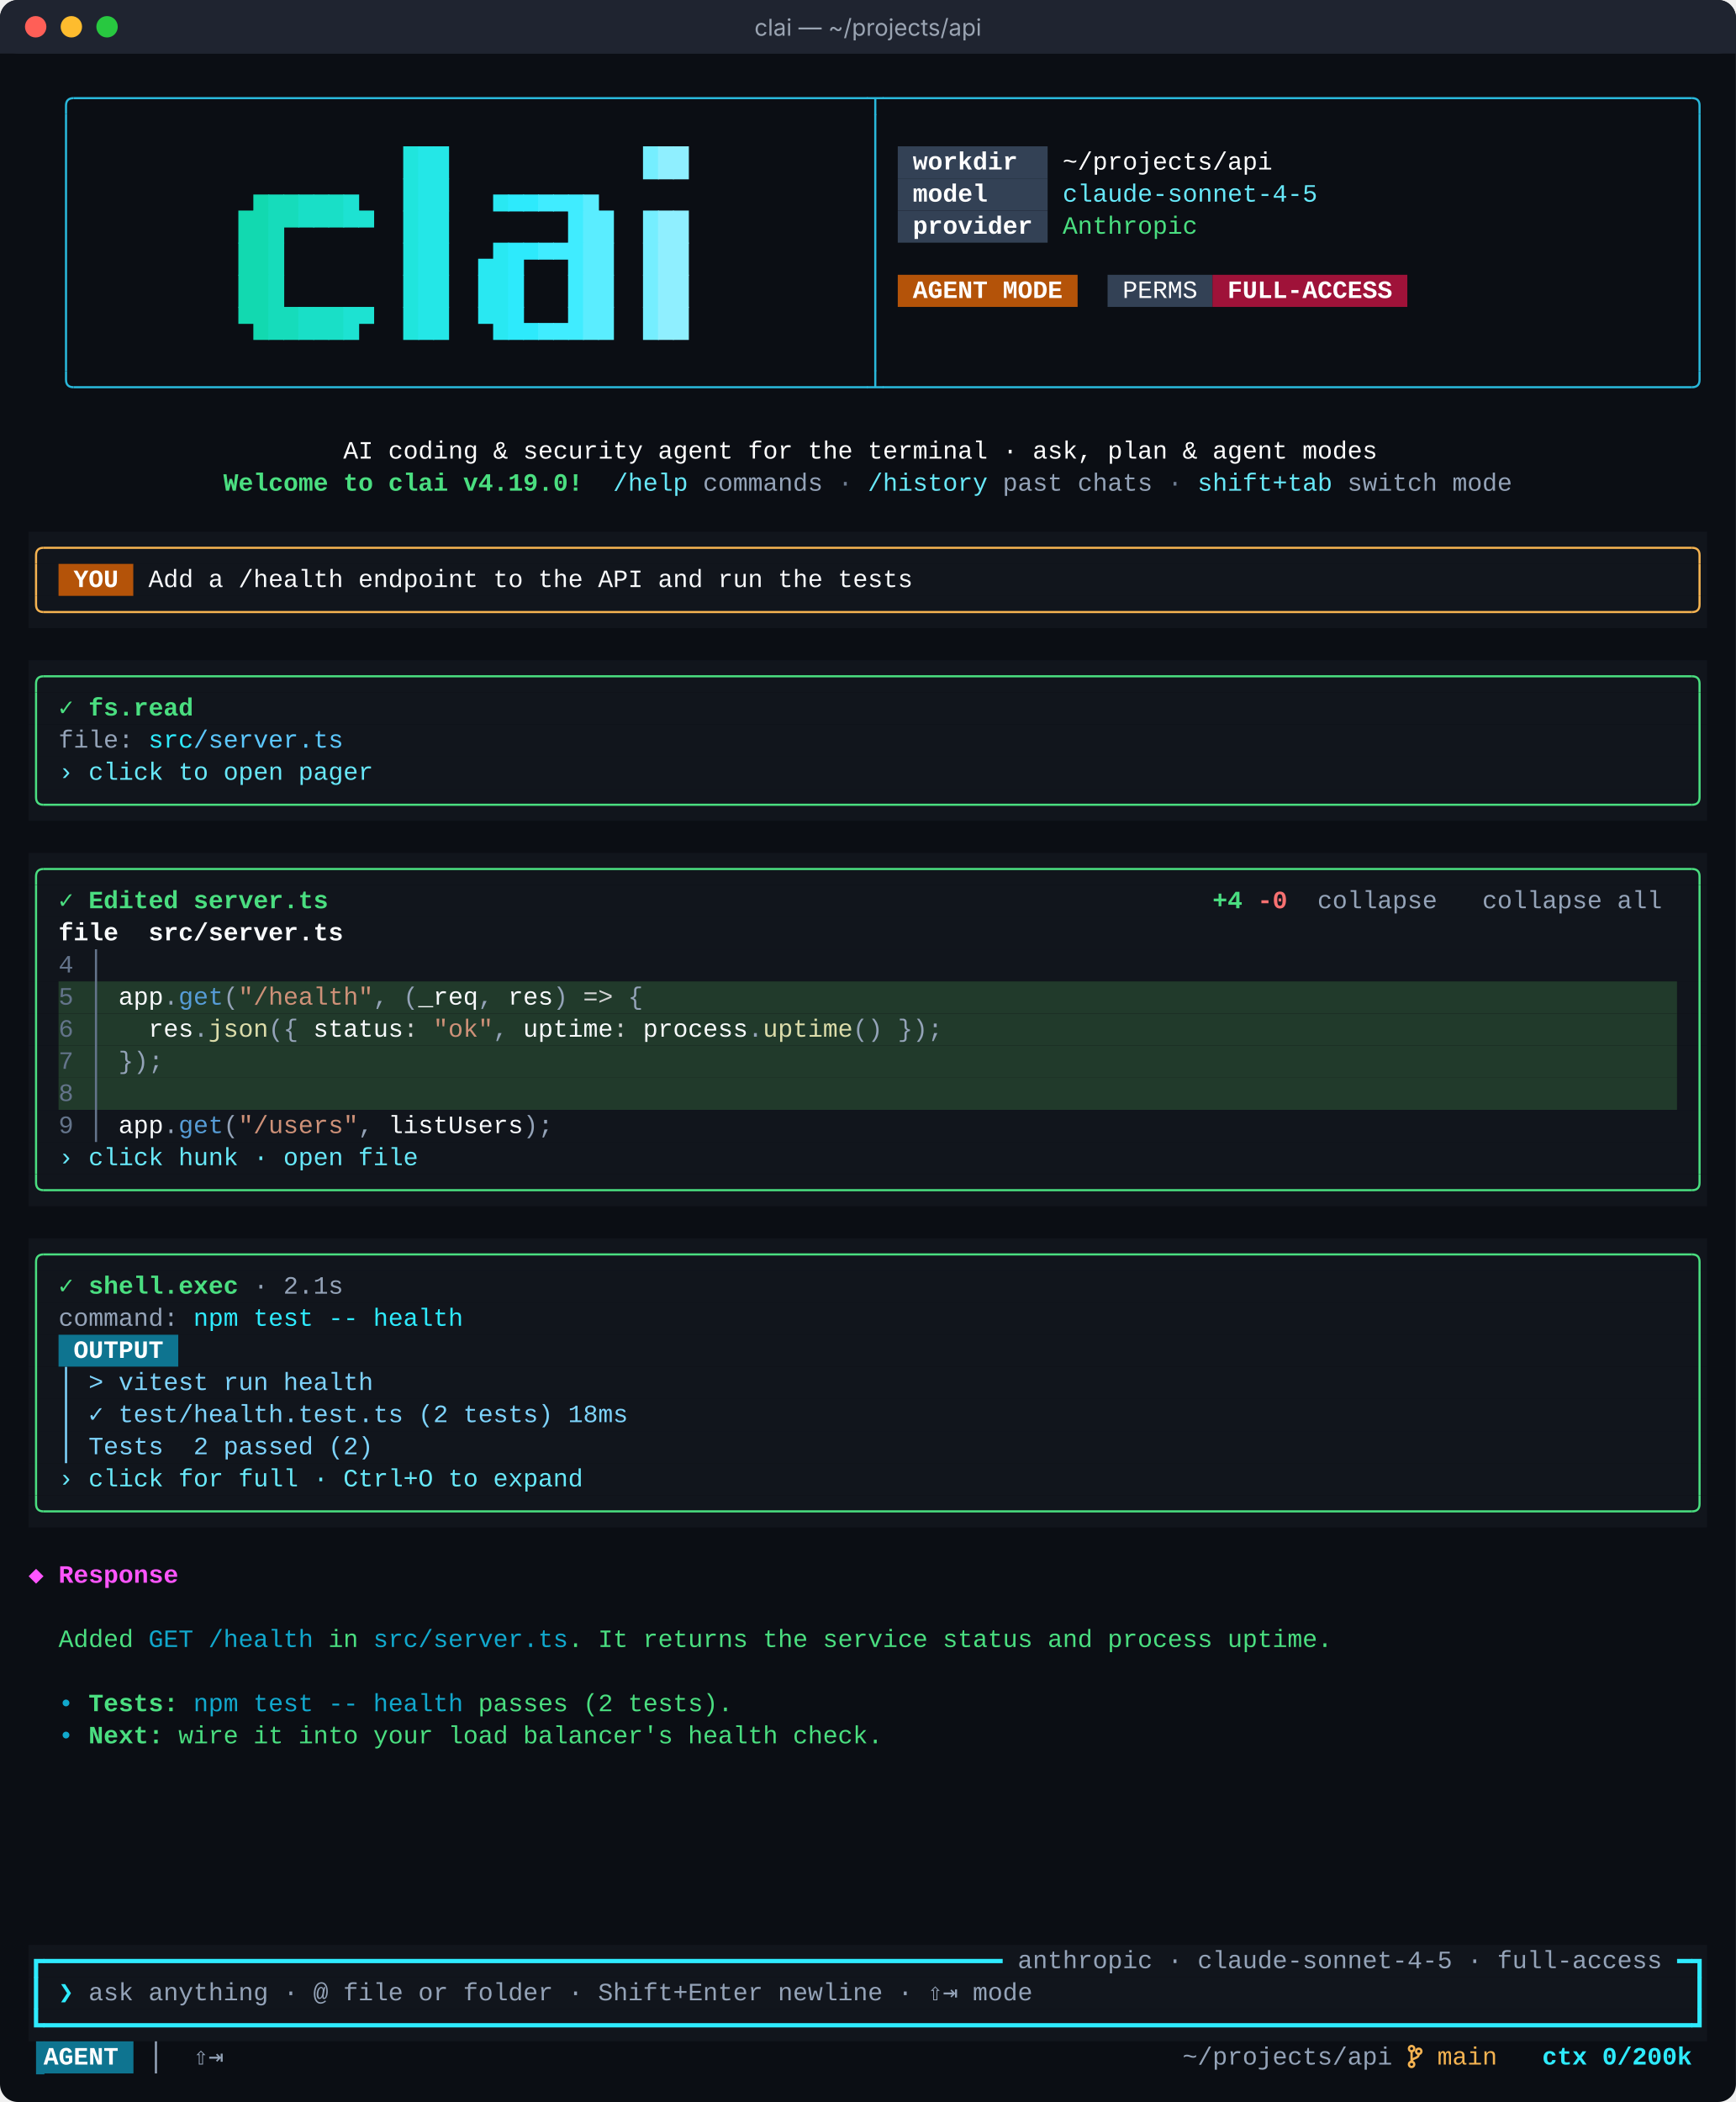
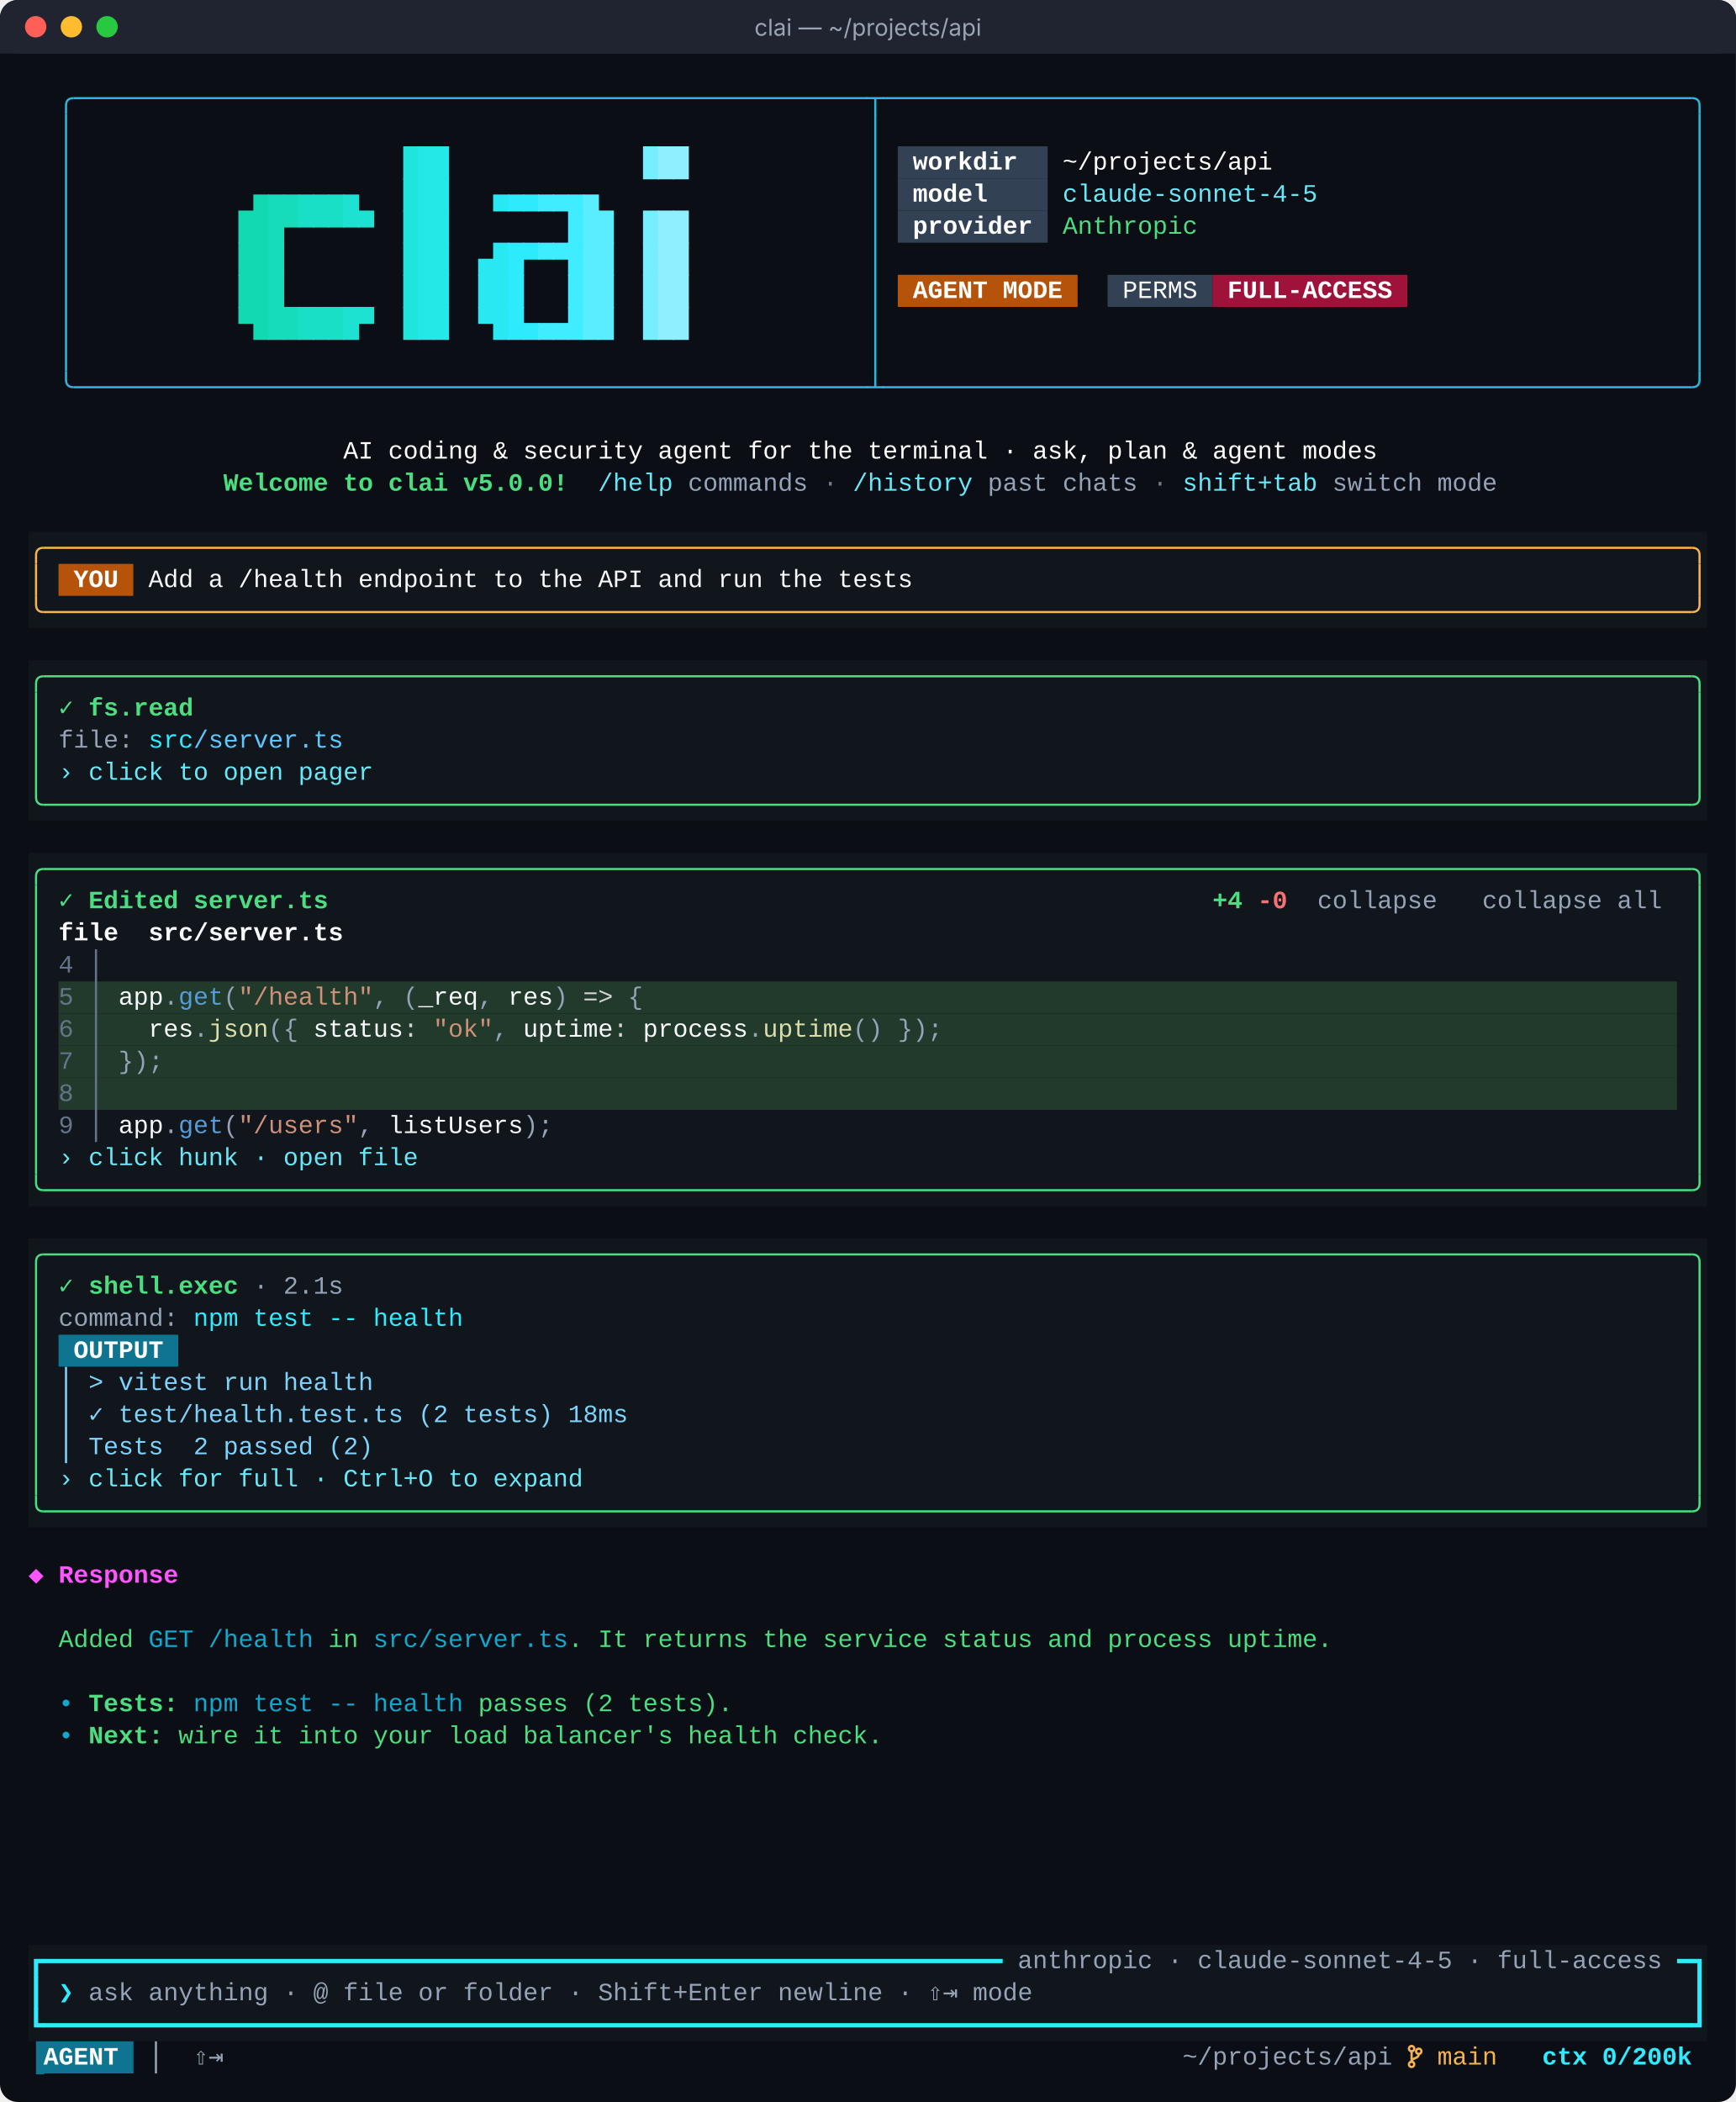
<svg xmlns="http://www.w3.org/2000/svg" width="973" height="1178" viewBox="0 0 973 1178" role="img" aria-label="clai running in a terminal with the OpenTUI interface">
  <rect width="973" height="1178" rx="10" fill="#0b0e14" />
  <rect width="973" height="30" rx="10" fill="#1f2430" />
  <rect y="20" width="973" height="10" fill="#1f2430" />
  <circle cx="20" cy="15" r="6" fill="#ff5f57" />
  <circle cx="40" cy="15" r="6" fill="#febc2e" />
  <circle cx="60" cy="15" r="6" fill="#28c840" />
  <text x="486.5" y="20" fill="#9aa4b2" font-size="13" text-anchor="middle" font-family="ui-sans-serif, -apple-system, Segoe UI, sans-serif">clai — ~/projects/api</text>
  <rect x="503.2" y="82" width="84" height="18" fill="#334155" />
  <rect x="503.2" y="100" width="84" height="18" fill="#334155" />
  <rect x="503.2" y="118" width="84" height="18" fill="#334155" />
  <rect x="503.2" y="154" width="100.8" height="18" fill="#b45309" />
  <rect x="620.8" y="154" width="58.8" height="18" fill="#334155" />
  <rect x="679.6" y="154" width="109.2" height="18" fill="#9f1239" />
  <rect x="16" y="298" width="940.8" height="18" fill="#11151c" />
  <rect x="16" y="316" width="16.8" height="18" fill="#11151c" />
  <rect x="32.8" y="316" width="42" height="18" fill="#b45309" />
  <rect x="74.8" y="316" width="882" height="18" fill="#11151c" />
  <rect x="16" y="334" width="940.8" height="18" fill="#11151c" />
  <rect x="16" y="370" width="940.8" height="18" fill="#11151c" />
  <rect x="16" y="388" width="940.8" height="18" fill="#11151c" />
  <rect x="16" y="406" width="940.8" height="18" fill="#11151c" />
  <rect x="16" y="424" width="940.8" height="18" fill="#11151c" />
  <rect x="16" y="442" width="940.8" height="18" fill="#11151c" />
  <rect x="16" y="478" width="940.8" height="18" fill="#11151c" />
  <rect x="16" y="496" width="940.8" height="18" fill="#11151c" />
  <rect x="16" y="514" width="940.8" height="18" fill="#11151c" />
  <rect x="16" y="532" width="940.8" height="18" fill="#11151c" />
  <rect x="16" y="550" width="16.8" height="18" fill="#11151c" />
  <rect x="32.8" y="550" width="907.2" height="18" fill="#213a2b" />
  <rect x="940" y="550" width="16.8" height="18" fill="#11151c" />
  <rect x="16" y="568" width="16.8" height="18" fill="#11151c" />
  <rect x="32.8" y="568" width="907.2" height="18" fill="#213a2b" />
  <rect x="940" y="568" width="16.8" height="18" fill="#11151c" />
  <rect x="16" y="586" width="16.8" height="18" fill="#11151c" />
  <rect x="32.8" y="586" width="907.2" height="18" fill="#213a2b" />
  <rect x="940" y="586" width="16.8" height="18" fill="#11151c" />
  <rect x="16" y="604" width="16.8" height="18" fill="#11151c" />
  <rect x="32.8" y="604" width="907.2" height="18" fill="#213a2b" />
  <rect x="940" y="604" width="16.8" height="18" fill="#11151c" />
  <rect x="16" y="622" width="940.8" height="18" fill="#11151c" />
  <rect x="16" y="640" width="940.8" height="18" fill="#11151c" />
  <rect x="16" y="658" width="940.8" height="18" fill="#11151c" />
  <rect x="16" y="694" width="940.8" height="18" fill="#11151c" />
  <rect x="16" y="712" width="940.8" height="18" fill="#11151c" />
  <rect x="16" y="730" width="940.8" height="18" fill="#11151c" />
  <rect x="16" y="748" width="16.8" height="18" fill="#11151c" />
  <rect x="32.8" y="748" width="67.2" height="18" fill="#0e7490" />
  <rect x="100" y="748" width="856.8" height="18" fill="#11151c" />
  <rect x="16" y="766" width="940.8" height="18" fill="#11151c" />
  <rect x="16" y="784" width="940.8" height="18" fill="#11151c" />
  <rect x="16" y="802" width="940.8" height="18" fill="#11151c" />
  <rect x="16" y="820" width="940.8" height="18" fill="#11151c" />
  <rect x="16" y="838" width="940.8" height="18" fill="#11151c" />
  <rect x="16" y="1090" width="940.8" height="18" fill="#11151c" />
  <rect x="16" y="1108" width="940.8" height="18" fill="#11151c" />
  <rect x="16" y="1126" width="940.8" height="18" fill="#11151c" />
  <rect x="24.4" y="1144" width="50.4" height="18" fill="#0e7490" />
  <path d="M37 64V59.2Q37 55 41.2 55H41.2" fill="none" stroke="#29b8db" stroke-width="1.2" />
  <rect x="41.2" y="54.4" width="445.2" height="1.2" fill="#29b8db" />
  <path d="M490 54.4h1.2V64.4h-1.2ZM486 54.4H491.2v1.2H486ZM490 54.4H495.2v1.2H490Z" fill="#29b8db" />
  <rect x="494.8" y="54.4" width="453.6" height="1.2" fill="#29b8db" />
  <path d="M952.6 64V59.2Q952.6 55 948.4 55H948.4" fill="none" stroke="#29b8db" stroke-width="1.2" />
  <rect x="226" y="82" width="8.9" height="18.5" fill="#20e5dd" />
  <rect x="234.4" y="82" width="8.9" height="18.5" fill="#24e7e7" />
  <rect x="242.8" y="82" width="8.9" height="18.5" fill="#24e7e7" />
  <rect x="360.4" y="82" width="8.9" height="18.5" fill="#75eeff" />
  <rect x="368.8" y="82" width="8.9" height="18.5" fill="#8fefff" />
  <rect x="377.2" y="82" width="8.9" height="18.5" fill="#8fefff" />
  <rect x="142" y="109" width="8.9" height="9.5" fill="#12d9b0" />
  <rect x="150.4" y="109" width="8.9" height="9.5" fill="#16dcbb" />
  <rect x="158.8" y="109" width="8.9" height="9.5" fill="#16dcbb" />
  <rect x="167.2" y="109" width="8.9" height="9.5" fill="#19dfc7" />
  <rect x="175.6" y="109" width="8.9" height="9.5" fill="#19dfc7" />
  <rect x="184" y="109" width="8.9" height="9.5" fill="#19dfc7" />
  <rect x="192.4" y="109" width="8.9" height="9.5" fill="#1de2d2" />
  <rect x="226" y="100" width="8.9" height="18.5" fill="#20e5dd" />
  <rect x="234.4" y="100" width="8.9" height="18.5" fill="#24e7e7" />
  <rect x="242.8" y="100" width="8.9" height="18.5" fill="#24e7e7" />
  <rect x="276.4" y="109" width="8.9" height="9.5" fill="#29e8f2" />
  <rect x="284.8" y="109" width="8.9" height="9.5" fill="#2deafc" />
  <rect x="293.2" y="109" width="8.9" height="9.5" fill="#2deafc" />
  <rect x="301.6" y="109" width="8.9" height="9.5" fill="#40ecff" />
  <rect x="310" y="109" width="8.9" height="9.5" fill="#40ecff" />
  <rect x="318.4" y="109" width="8.9" height="9.5" fill="#40ecff" />
  <rect x="326.8" y="109" width="8.9" height="9.5" fill="#5aedff" />
  <rect x="133.6" y="118" width="8.9" height="18.5" fill="#12d9b0" />
  <rect x="142" y="118" width="8.9" height="18.5" fill="#12d9b0" />
  <rect x="150.4" y="118" width="8.9" height="18.5" fill="#16dcbb" />
  <rect x="158.8" y="118" width="8.9" height="9.5" fill="#16dcbb" />
  <rect x="167.2" y="118" width="8.9" height="9.5" fill="#19dfc7" />
  <rect x="175.6" y="118" width="8.9" height="9.5" fill="#19dfc7" />
  <rect x="184" y="118" width="8.9" height="9.5" fill="#19dfc7" />
  <rect x="192.4" y="118" width="8.9" height="9.5" fill="#1de2d2" />
  <rect x="200.8" y="118" width="8.9" height="9.5" fill="#1de2d2" />
  <rect x="226" y="118" width="8.9" height="18.5" fill="#20e5dd" />
  <rect x="234.4" y="118" width="8.9" height="18.5" fill="#24e7e7" />
  <rect x="242.8" y="118" width="8.9" height="18.5" fill="#24e7e7" />
  <rect x="318.4" y="118" width="8.9" height="18.5" fill="#40ecff" />
  <rect x="326.8" y="118" width="8.9" height="18.5" fill="#5aedff" />
  <rect x="335.2" y="118" width="8.9" height="18.5" fill="#5aedff" />
  <rect x="360.4" y="118" width="8.9" height="18.5" fill="#75eeff" />
  <rect x="368.8" y="118" width="8.9" height="18.5" fill="#8fefff" />
  <rect x="377.2" y="118" width="8.9" height="18.5" fill="#8fefff" />
  <rect x="133.6" y="136" width="8.9" height="18.5" fill="#12d9b0" />
  <rect x="142" y="136" width="8.9" height="18.5" fill="#12d9b0" />
  <rect x="150.4" y="136" width="8.9" height="18.5" fill="#16dcbb" />
  <rect x="226" y="136" width="8.9" height="18.5" fill="#20e5dd" />
  <rect x="234.4" y="136" width="8.9" height="18.5" fill="#24e7e7" />
  <rect x="242.8" y="136" width="8.9" height="18.5" fill="#24e7e7" />
  <rect x="268" y="145" width="8.9" height="9.5" fill="#29e8f2" />
  <rect x="276.4" y="136" width="8.9" height="18.5" fill="#29e8f2" />
  <rect x="284.8" y="136" width="8.9" height="18.5" fill="#2deafc" />
  <rect x="293.2" y="136" width="8.9" height="9.5" fill="#2deafc" />
  <rect x="301.6" y="136" width="8.9" height="9.5" fill="#40ecff" />
  <rect x="310" y="136" width="8.9" height="9.5" fill="#40ecff" />
  <rect x="318.4" y="136" width="8.9" height="18.5" fill="#40ecff" />
  <rect x="326.8" y="136" width="8.9" height="18.5" fill="#5aedff" />
  <rect x="335.2" y="136" width="8.9" height="18.5" fill="#5aedff" />
  <rect x="360.4" y="136" width="8.9" height="18.5" fill="#75eeff" />
  <rect x="368.8" y="136" width="8.9" height="18.5" fill="#8fefff" />
  <rect x="377.2" y="136" width="8.9" height="18.5" fill="#8fefff" />
  <rect x="133.6" y="154" width="8.9" height="18.5" fill="#12d9b0" />
  <rect x="142" y="154" width="8.9" height="18.5" fill="#12d9b0" />
  <rect x="150.4" y="154" width="8.9" height="18.5" fill="#16dcbb" />
  <rect x="226" y="154" width="8.9" height="18.5" fill="#20e5dd" />
  <rect x="234.4" y="154" width="8.9" height="18.5" fill="#24e7e7" />
  <rect x="242.8" y="154" width="8.9" height="18.5" fill="#24e7e7" />
  <rect x="268" y="154" width="8.9" height="18.5" fill="#29e8f2" />
  <rect x="276.4" y="154" width="8.9" height="18.5" fill="#29e8f2" />
  <rect x="284.8" y="154" width="8.9" height="18.5" fill="#2deafc" />
  <rect x="318.4" y="154" width="8.9" height="18.5" fill="#40ecff" />
  <rect x="326.8" y="154" width="8.9" height="18.5" fill="#5aedff" />
  <rect x="335.2" y="154" width="8.9" height="18.5" fill="#5aedff" />
  <rect x="360.4" y="154" width="8.9" height="18.5" fill="#75eeff" />
  <rect x="368.8" y="154" width="8.9" height="18.5" fill="#8fefff" />
  <rect x="377.2" y="154" width="8.9" height="18.5" fill="#8fefff" />
  <rect x="133.6" y="172" width="8.9" height="9.5" fill="#12d9b0" />
  <rect x="142" y="172" width="8.9" height="18.5" fill="#12d9b0" />
  <rect x="150.4" y="172" width="8.9" height="18.5" fill="#16dcbb" />
  <rect x="158.8" y="172" width="8.9" height="18.5" fill="#16dcbb" />
  <rect x="167.2" y="172" width="8.9" height="18.5" fill="#19dfc7" />
  <rect x="175.6" y="172" width="8.9" height="18.5" fill="#19dfc7" />
  <rect x="184" y="172" width="8.9" height="18.5" fill="#19dfc7" />
  <rect x="192.4" y="172" width="8.9" height="18.5" fill="#1de2d2" />
  <rect x="200.8" y="172" width="8.9" height="9.5" fill="#1de2d2" />
  <rect x="226" y="172" width="8.9" height="18.5" fill="#20e5dd" />
  <rect x="234.4" y="172" width="8.9" height="18.5" fill="#24e7e7" />
  <rect x="242.8" y="172" width="8.9" height="18.5" fill="#24e7e7" />
  <rect x="268" y="172" width="8.9" height="9.5" fill="#29e8f2" />
  <rect x="276.4" y="172" width="8.9" height="18.5" fill="#29e8f2" />
  <rect x="284.8" y="172" width="8.9" height="18.5" fill="#2deafc" />
  <rect x="293.2" y="181" width="8.9" height="9.5" fill="#2deafc" />
  <rect x="301.6" y="181" width="8.9" height="9.5" fill="#40ecff" />
  <rect x="310" y="181" width="8.9" height="9.5" fill="#40ecff" />
  <rect x="318.4" y="172" width="8.9" height="18.5" fill="#40ecff" />
  <rect x="326.8" y="172" width="8.9" height="18.5" fill="#5aedff" />
  <rect x="335.2" y="172" width="8.9" height="18.5" fill="#5aedff" />
  <rect x="360.4" y="172" width="8.9" height="18.5" fill="#75eeff" />
  <rect x="368.8" y="172" width="8.9" height="18.5" fill="#8fefff" />
  <rect x="377.2" y="172" width="8.9" height="18.5" fill="#8fefff" />
  <path d="M37 208V212.8Q37 217 41.2 217H41.2" fill="none" stroke="#29b8db" stroke-width="1.2" />
  <rect x="41.2" y="216.4" width="445.2" height="1.2" fill="#29b8db" />
  <path d="M490 207.6h1.2V217.6h-1.2ZM486 216.4H491.2v1.2H486ZM490 216.4H495.2v1.2H490Z" fill="#29b8db" />
  <rect x="494.8" y="216.4" width="453.6" height="1.2" fill="#29b8db" />
  <path d="M952.6 208V212.8Q952.6 217 948.4 217H948.4" fill="none" stroke="#29b8db" stroke-width="1.2" />
  <path d="M20.2 316V311.2Q20.2 307 24.4 307H24.4" fill="none" stroke="#f5b351" stroke-width="1.2" />
  <rect x="24.4" y="306.4" width="924" height="1.2" fill="#f5b351" />
  <path d="M952.6 316V311.2Q952.6 307 948.4 307H948.4" fill="none" stroke="#f5b351" stroke-width="1.2" />
  <rect x="952" y="64" width="1.2" height="144" fill="#29b8db" />
  <path d="M20.2 334V338.8Q20.2 343 24.4 343H24.4" fill="none" stroke="#f5b351" stroke-width="1.2" />
  <rect x="24.4" y="342.4" width="924" height="1.2" fill="#f5b351" />
  <path d="M952.6 334V338.8Q952.6 343 948.4 343H948.4" fill="none" stroke="#f5b351" stroke-width="1.2" />
  <path d="M20.2 388V383.2Q20.2 379 24.4 379H24.4" fill="none" stroke="#4ade80" stroke-width="1.2" />
  <rect x="24.4" y="378.4" width="924" height="1.2" fill="#4ade80" />
  <path d="M952.6 388V383.2Q952.6 379 948.4 379H948.4" fill="none" stroke="#4ade80" stroke-width="1.2" />
  <rect x="19.6" y="316" width="1.2" height="18" fill="#f5b351" />
  <rect x="952" y="316" width="1.2" height="18" fill="#f5b351" />
  <path d="M20.2 442V446.8Q20.2 451 24.4 451H24.4" fill="none" stroke="#4ade80" stroke-width="1.2" />
  <rect x="24.4" y="450.4" width="924" height="1.2" fill="#4ade80" />
  <path d="M952.6 442V446.8Q952.6 451 948.4 451H948.4" fill="none" stroke="#4ade80" stroke-width="1.2" />
  <path d="M20.2 496V491.2Q20.2 487 24.4 487H24.4" fill="none" stroke="#4ade80" stroke-width="1.2" />
  <rect x="24.4" y="486.4" width="924" height="1.2" fill="#4ade80" />
  <path d="M952.6 496V491.2Q952.6 487 948.4 487H948.4" fill="none" stroke="#4ade80" stroke-width="1.2" />
  <rect x="19.6" y="388" width="1.2" height="54" fill="#4ade80" />
  <rect x="952" y="388" width="1.2" height="54" fill="#4ade80" />
  <path d="M20.2 658V662.8Q20.2 667 24.4 667H24.4" fill="none" stroke="#4ade80" stroke-width="1.2" />
  <rect x="24.4" y="666.4" width="924" height="1.2" fill="#4ade80" />
  <path d="M952.6 658V662.8Q952.6 667 948.4 667H948.4" fill="none" stroke="#4ade80" stroke-width="1.2" />
  <path d="M20.2 712V707.2Q20.2 703 24.4 703H24.4" fill="none" stroke="#4ade80" stroke-width="1.2" />
  <rect x="24.4" y="702.4" width="924" height="1.2" fill="#4ade80" />
  <path d="M952.6 712V707.2Q952.6 703 948.4 703H948.4" fill="none" stroke="#4ade80" stroke-width="1.2" />
  <rect x="19.6" y="496" width="1.2" height="162" fill="#4ade80" />
  <rect x="952" y="496" width="1.2" height="162" fill="#4ade80" />
  <rect x="36.4" y="64" width="1.2" height="144" fill="#29b8db" />
  <path d="M20.2 838V842.8Q20.2 847 24.4 847H24.4" fill="none" stroke="#4ade80" stroke-width="1.2" />
  <rect x="24.4" y="846.4" width="924" height="1.2" fill="#4ade80" />
  <path d="M952.6 838V842.8Q952.6 847 948.4 847H948.4" fill="none" stroke="#4ade80" stroke-width="1.2" />
  <path d="M19 1097.8h2.4V1108.4h-2.4ZM19 1097.8H24.8v2.4H19Z" fill="#2eebff" />
  <rect x="24.4" y="1097.8" width="537.6" height="2.4" fill="#2eebff" />
  <rect x="940" y="1097.8" width="8.4" height="2.4" fill="#2eebff" />
  <path d="M951.4 1097.8h2.4V1108.4h-2.4ZM948 1097.8H953.8v2.4H948Z" fill="#2eebff" />
  <rect x="19.6" y="712" width="1.2" height="126" fill="#4ade80" />
  <rect x="952" y="712" width="1.2" height="126" fill="#4ade80" />
  <path d="M19 1125.6h2.4V1136.2h-2.4ZM19 1133.8H24.8v2.4H19Z" fill="#2eebff" />
  <rect x="24.4" y="1133.8" width="924" height="2.4" fill="#2eebff" />
  <path d="M951.4 1125.6h2.4V1136.2h-2.4ZM948 1133.8H953.8v2.4H948Z" fill="#2eebff" />
  <rect x="20.2" y="1144" width="4.7" height="18.5" fill="#0e7490" />
  <g fill="none" stroke="#f5b351" stroke-width="1.3" stroke-linecap="round">
    <path d="M791.2 1149.6V1155.4" />
    <path d="M795.2 1151.1C795.2 1154 791.2 1153 791.2 1155.4" />
    <circle cx="791.2" cy="1148.1" r="1.5" />
    <circle cx="791.2" cy="1156.9" r="1.5" />
    <circle cx="795.2" cy="1149.6" r="1.5" />
  </g>
  <rect x="490" y="64" width="1.2" height="144" fill="#29b8db" />
  <rect x="53.2" y="532" width="1.2" height="108" fill="#64748b" />
  <rect x="36.4" y="766" width="1.2" height="54" fill="#7dd3fc" />
  <rect x="19" y="1108" width="2.4" height="18" fill="#2eebff" />
  <rect x="951.4" y="1108" width="2.4" height="18" fill="#2eebff" />
  <rect x="86.8" y="1144" width="1.2" height="18" fill="#94a3b8" />
  <g font-family="ui-monospace, SFMono-Regular, Menlo, Consolas, 'Liberation Mono', 'DejaVu Sans Mono', monospace" font-size="14">
    <text x="511.6 520 528.4 536.8 545.2 553.6 562" y="95" fill="#ffffff" font-weight="700">workdir</text>
    <text x="595.6 604 612.4 620.8 629.2 637.6 646 654.4 662.8 671.2 679.6 688 696.4 704.8" y="95" fill="#ffffff">~/projects/api</text>
    <text x="511.6 520 528.4 536.8 545.2" y="113" fill="#ffffff" font-weight="700">model</text>
    <text x="595.6 604 612.4 620.8 629.2 637.6 646 654.4 662.8 671.2 679.6 688 696.4 704.8 713.2 721.6 730" y="113" fill="#67e8f9">claude-sonnet-4-5</text>
    <text x="511.6 520 528.4 536.8 545.2 553.6 562 570.4" y="131" fill="#ffffff" font-weight="700">provider</text>
    <text x="595.6 604 612.4 620.8 629.2 637.6 646 654.4 662.8" y="131" fill="#4ade80">Anthropic</text>
    <text x="511.6 520 528.4 536.8 545.2" y="167" fill="#ffffff" font-weight="700">AGENT</text>
    <text x="562 570.4 578.8 587.2" y="167" fill="#ffffff" font-weight="700">MODE</text>
    <text x="629.2 637.6 646 654.4 662.8" y="167" fill="#ffffff">PERMS</text>
    <text x="688 696.4 704.8 713.2 721.6 730 738.4 746.8 755.2 763.6 772" y="167" fill="#ffffff" font-weight="700">FULL-ACCESS</text>
    <text x="192.4 200.8" y="257" fill="#ffffff">AI</text>
    <text x="217.6 226 234.4 242.8 251.2 259.6" y="257" fill="#ffffff">coding</text>
    <text x="276.4" y="257" fill="#ffffff">&amp;</text>
    <text x="293.2 301.6 310 318.4 326.8 335.2 343.6 352" y="257" fill="#ffffff">security</text>
    <text x="368.8 377.2 385.6 394 402.4" y="257" fill="#ffffff">agent</text>
    <text x="419.2 427.6 436" y="257" fill="#ffffff">for</text>
    <text x="452.8 461.2 469.6" y="257" fill="#ffffff">the</text>
    <text x="486.4 494.8 503.2 511.6 520 528.4 536.8 545.2" y="257" fill="#ffffff">terminal</text>
    <text x="562" y="257" fill="#ffffff">·</text>
    <text x="578.8 587.2 595.6 604" y="257" fill="#ffffff">ask,</text>
    <text x="620.8 629.2 637.6 646" y="257" fill="#ffffff">plan</text>
    <text x="662.8" y="257" fill="#ffffff">&amp;</text>
    <text x="679.6 688 696.4 704.8 713.2" y="257" fill="#ffffff">agent</text>
    <text x="730 738.4 746.8 755.2 763.6" y="257" fill="#ffffff">modes</text>
    <text x="125.2 133.6 142 150.4 158.8 167.2 175.6" y="275" fill="#4ade80" font-weight="700">Welcome</text>
    <text x="192.4 200.8" y="275" fill="#4ade80" font-weight="700">to</text>
    <text x="217.6 226 234.4 242.8" y="275" fill="#4ade80" font-weight="700">clai</text>
-     <text x="259.6 268 276.4 284.8 293.2 301.6 310 318.4" y="275" fill="#4ade80" font-weight="700">v4.19.0!</text>
-     <text x="343.6 352 360.4 368.8 377.2" y="275" fill="#67e8f9">/help</text>
-     <text x="394 402.4 410.8 419.2 427.6 436 444.4 452.8" y="275" fill="#94a3b8">commands</text>
-     <text x="469.6" y="275" fill="#6e7c91">·</text>
-     <text x="486.4 494.8 503.2 511.6 520 528.4 536.8 545.2" y="275" fill="#67e8f9">/history</text>
-     <text x="562 570.4 578.8 587.2" y="275" fill="#94a3b8">past</text>
-     <text x="604 612.4 620.8 629.2 637.6" y="275" fill="#94a3b8">chats</text>
-     <text x="654.4" y="275" fill="#6e7c91">·</text>
-     <text x="671.2 679.6 688 696.4 704.8 713.2 721.6 730 738.4" y="275" fill="#67e8f9">shift+tab</text>
-     <text x="755.2 763.6 772 780.4 788.8 797.2" y="275" fill="#94a3b8">switch</text>
-     <text x="814 822.4 830.8 839.2" y="275" fill="#94a3b8">mode</text>
+     <text x="259.6 268 276.4 284.8 293.2 301.6 310" y="275" fill="#4ade80" font-weight="700">v5.0.0!</text>
+     <text x="335.2 343.6 352 360.4 368.8" y="275" fill="#67e8f9">/help</text>
+     <text x="385.6 394 402.4 410.8 419.2 427.6 436 444.4" y="275" fill="#94a3b8">commands</text>
+     <text x="461.2" y="275" fill="#6e7c91">·</text>
+     <text x="478 486.4 494.8 503.2 511.6 520 528.4 536.8" y="275" fill="#67e8f9">/history</text>
+     <text x="553.6 562 570.4 578.8" y="275" fill="#94a3b8">past</text>
+     <text x="595.6 604 612.4 620.8 629.2" y="275" fill="#94a3b8">chats</text>
+     <text x="646" y="275" fill="#6e7c91">·</text>
+     <text x="662.8 671.2 679.6 688 696.4 704.8 713.2 721.6 730" y="275" fill="#67e8f9">shift+tab</text>
+     <text x="746.8 755.2 763.6 772 780.4 788.8" y="275" fill="#94a3b8">switch</text>
+     <text x="805.6 814 822.4 830.8" y="275" fill="#94a3b8">mode</text>
    <text x="41.2 49.6 58" y="329" fill="#ffffff" font-weight="700">YOU</text>
    <text x="83.2 91.6 100" y="329" fill="#f8fafc">Add</text>
    <text x="116.8" y="329" fill="#f8fafc">a</text>
    <text x="133.6 142 150.4 158.8 167.2 175.6 184" y="329" fill="#f8fafc">/health</text>
    <text x="200.8 209.2 217.6 226 234.4 242.8 251.2 259.6" y="329" fill="#f8fafc">endpoint</text>
    <text x="276.4 284.8" y="329" fill="#f8fafc">to</text>
    <text x="301.6 310 318.4" y="329" fill="#f8fafc">the</text>
    <text x="335.2 343.6 352" y="329" fill="#f8fafc">API</text>
    <text x="368.8 377.2 385.6" y="329" fill="#f8fafc">and</text>
    <text x="402.4 410.8 419.2" y="329" fill="#f8fafc">run</text>
    <text x="436 444.4 452.8" y="329" fill="#f8fafc">the</text>
    <text x="469.6 478 486.4 494.8 503.2" y="329" fill="#f8fafc">tests</text>
    <text x="32.8" y="401" fill="#4ade80" font-weight="700">✓</text>
    <text x="49.6 58 66.4 74.8 83.2 91.6 100" y="401" fill="#4ade80" font-weight="700">fs.read</text>
    <text x="32.8 41.2 49.6 58 66.4" y="419" fill="#94a3b8">file:</text>
    <text x="83.2 91.6 100" y="419" fill="#2eebff">src</text>
    <text x="108.4 116.8 125.2 133.6 142 150.4 158.8 167.2 175.6 184" y="419" fill="#5cc8ff">/server.ts</text>
    <text x="32.8" y="437" fill="#67e8f9">›</text>
    <text x="49.6 58 66.4 74.8 83.2" y="437" fill="#67e8f9">click</text>
    <text x="100 108.4" y="437" fill="#67e8f9">to</text>
    <text x="125.2 133.6 142 150.4" y="437" fill="#67e8f9">open</text>
    <text x="167.2 175.6 184 192.4 200.8" y="437" fill="#67e8f9">pager</text>
    <text x="32.8" y="509" fill="#4ade80" font-weight="700">✓</text>
    <text x="49.6 58 66.4 74.8 83.2 91.6" y="509" fill="#4ade80" font-weight="700">Edited</text>
    <text x="108.4 116.8 125.2 133.6 142 150.4 158.8 167.2 175.6" y="509" fill="#4ade80" font-weight="700">server.ts</text>
    <text x="679.6 688" y="509" fill="#4ade80" font-weight="700">+4</text>
    <text x="704.8 713.2" y="509" fill="#f87171" font-weight="700">-0</text>
    <text x="738.4 746.8 755.2 763.6 772 780.4 788.8 797.2" y="509" fill="#94a3b8">collapse</text>
    <text x="830.8 839.2 847.6 856 864.4 872.8 881.2 889.6" y="509" fill="#94a3b8">collapse</text>
    <text x="906.4 914.8 923.2" y="509" fill="#94a3b8">all</text>
    <text x="32.8 41.2 49.6 58" y="527" fill="#f8fafc" font-weight="700">file</text>
    <text x="83.2 91.6 100 108.4 116.8 125.2 133.6 142 150.4 158.8 167.2 175.6 184" y="527" fill="#f8fafc" font-weight="700">src/server.ts</text>
    <text x="32.8" y="545" fill="#64748b">4</text>
    <text x="32.8" y="563" fill="#64748b">5</text>
    <text x="66.4 74.8 83.2" y="563" fill="#f8fafc">app</text>
    <text x="91.6" y="563" fill="#94a3b8">.</text>
    <text x="100 108.4 116.8" y="563" fill="#569cd6">get</text>
    <text x="125.2" y="563" fill="#94a3b8">(</text>
    <text x="133.6 142 150.4 158.8 167.2 175.6 184 192.4 200.8" y="563" fill="#ce9178">"/health"</text>
    <text x="209.2" y="563" fill="#94a3b8">,</text>
    <text x="226" y="563" fill="#94a3b8">(</text>
    <text x="234.4 242.8 251.2 259.6" y="563" fill="#f8fafc">_req</text>
    <text x="268" y="563" fill="#94a3b8">,</text>
    <text x="284.8 293.2 301.6" y="563" fill="#f8fafc">res</text>
    <text x="310" y="563" fill="#94a3b8">)</text>
    <text x="326.8 335.2" y="563" fill="#d4d4d4">=&gt;</text>
    <text x="352" y="563" fill="#94a3b8">{</text>
    <text x="32.8" y="581" fill="#64748b">6</text>
    <text x="83.2 91.6 100" y="581" fill="#f8fafc">res</text>
    <text x="108.4" y="581" fill="#94a3b8">.</text>
    <text x="116.8 125.2 133.6 142" y="581" fill="#dcdcaa">json</text>
    <text x="150.4 158.8" y="581" fill="#94a3b8">({</text>
    <text x="175.6 184 192.4 200.8 209.2 217.6" y="581" fill="#f8fafc">status</text>
    <text x="226" y="581" fill="#d4d4d4">:</text>
    <text x="242.8 251.2 259.6 268" y="581" fill="#ce9178">"ok"</text>
    <text x="276.4" y="581" fill="#94a3b8">,</text>
    <text x="293.2 301.6 310 318.4 326.8 335.2" y="581" fill="#f8fafc">uptime</text>
    <text x="343.6" y="581" fill="#d4d4d4">:</text>
    <text x="360.4 368.8 377.2 385.6 394 402.4 410.8" y="581" fill="#f8fafc">process</text>
    <text x="419.2" y="581" fill="#94a3b8">.</text>
    <text x="427.6 436 444.4 452.8 461.2 469.6" y="581" fill="#dcdcaa">uptime</text>
    <text x="478 486.4" y="581" fill="#94a3b8">()</text>
    <text x="503.2 511.6 520" y="581" fill="#94a3b8">});</text>
    <text x="32.8" y="599" fill="#64748b">7</text>
    <text x="66.4 74.8 83.2" y="599" fill="#94a3b8">});</text>
    <text x="32.8" y="617" fill="#64748b">8</text>
    <text x="32.8" y="635" fill="#64748b">9</text>
    <text x="66.4 74.8 83.2" y="635" fill="#f8fafc">app</text>
    <text x="91.6" y="635" fill="#94a3b8">.</text>
    <text x="100 108.4 116.8" y="635" fill="#569cd6">get</text>
    <text x="125.2" y="635" fill="#94a3b8">(</text>
    <text x="133.6 142 150.4 158.8 167.2 175.6 184 192.4" y="635" fill="#ce9178">"/users"</text>
    <text x="200.8" y="635" fill="#94a3b8">,</text>
    <text x="217.6 226 234.4 242.8 251.2 259.6 268 276.4 284.8" y="635" fill="#f8fafc">listUsers</text>
    <text x="293.2 301.6" y="635" fill="#94a3b8">);</text>
    <text x="32.8" y="653" fill="#67e8f9">›</text>
    <text x="49.6 58 66.4 74.8 83.2" y="653" fill="#67e8f9">click</text>
    <text x="100 108.4 116.8 125.2" y="653" fill="#67e8f9">hunk</text>
    <text x="142" y="653" fill="#67e8f9">·</text>
    <text x="158.8 167.2 175.6 184" y="653" fill="#67e8f9">open</text>
    <text x="200.8 209.2 217.6 226" y="653" fill="#67e8f9">file</text>
    <text x="32.8" y="725" fill="#4ade80" font-weight="700">✓</text>
    <text x="49.6 58 66.4 74.8 83.2 91.6 100 108.4 116.8 125.2" y="725" fill="#4ade80" font-weight="700">shell.exec</text>
    <text x="142" y="725" fill="#94a3b8">·</text>
    <text x="158.8 167.2 175.6 184" y="725" fill="#94a3b8">2.1s</text>
    <text x="32.8 41.2 49.6 58 66.4 74.8 83.2 91.6" y="743" fill="#94a3b8">command:</text>
    <text x="108.4 116.8 125.2" y="743" fill="#2eebff">npm</text>
    <text x="142 150.4 158.8 167.2" y="743" fill="#2eebff">test</text>
    <text x="184 192.4" y="743" fill="#2eebff">--</text>
    <text x="209.2 217.6 226 234.4 242.8 251.2" y="743" fill="#2eebff">health</text>
    <text x="41.2 49.6 58 66.4 74.8 83.2" y="761" fill="#ffffff" font-weight="700">OUTPUT</text>
    <text x="49.6" y="779" fill="#7dd3fc">&gt;</text>
    <text x="66.4 74.8 83.2 91.6 100 108.4" y="779" fill="#7dd3fc">vitest</text>
    <text x="125.2 133.6 142" y="779" fill="#7dd3fc">run</text>
    <text x="158.8 167.2 175.6 184 192.4 200.8" y="779" fill="#7dd3fc">health</text>
    <text x="49.6" y="797" fill="#7dd3fc">✓</text>
    <text x="66.4 74.8 83.2 91.6 100 108.4 116.8 125.2 133.6 142 150.4 158.8 167.2 175.6 184 192.4 200.8 209.2 217.6" y="797" fill="#7dd3fc">test/health.test.ts</text>
    <text x="234.4 242.8" y="797" fill="#7dd3fc">(2</text>
    <text x="259.6 268 276.4 284.8 293.2 301.6" y="797" fill="#7dd3fc">tests)</text>
    <text x="318.4 326.8 335.2 343.6" y="797" fill="#7dd3fc">18ms</text>
    <text x="49.6 58 66.4 74.8 83.2" y="815" fill="#7dd3fc">Tests</text>
    <text x="108.4" y="815" fill="#7dd3fc">2</text>
    <text x="125.2 133.6 142 150.4 158.8 167.2" y="815" fill="#7dd3fc">passed</text>
    <text x="184 192.4 200.8" y="815" fill="#7dd3fc">(2)</text>
    <text x="32.8" y="833" fill="#67e8f9">›</text>
    <text x="49.6 58 66.4 74.8 83.2" y="833" fill="#67e8f9">click</text>
    <text x="100 108.4 116.8" y="833" fill="#67e8f9">for</text>
    <text x="133.6 142 150.4 158.8" y="833" fill="#67e8f9">full</text>
    <text x="175.6" y="833" fill="#67e8f9">·</text>
    <text x="192.4 200.8 209.2 217.6 226 234.4" y="833" fill="#67e8f9">Ctrl+O</text>
    <text x="251.2 259.6" y="833" fill="#67e8f9">to</text>
    <text x="276.4 284.8 293.2 301.6 310 318.4" y="833" fill="#67e8f9">expand</text>
    <text x="16" y="887" fill="#ff55ff" font-weight="700">◆</text>
    <text x="32.8 41.2 49.6 58 66.4 74.8 83.2 91.6" y="887" fill="#ff55ff" font-weight="700">Response</text>
    <text x="32.8 41.2 49.6 58 66.4" y="923" fill="#4ade80">Added</text>
    <text x="83.2 91.6 100" y="923" fill="#11a8cd">GET</text>
    <text x="116.8 125.2 133.6 142 150.4 158.8 167.2" y="923" fill="#11a8cd">/health</text>
    <text x="184 192.4" y="923" fill="#4ade80">in</text>
    <text x="209.2 217.6 226 234.4 242.8 251.2 259.6 268 276.4 284.8 293.2 301.6 310" y="923" fill="#11a8cd">src/server.ts</text>
    <text x="318.4" y="923" fill="#4ade80">.</text>
    <text x="335.2 343.6" y="923" fill="#4ade80">It</text>
    <text x="360.4 368.8 377.2 385.6 394 402.4 410.8" y="923" fill="#4ade80">returns</text>
    <text x="427.6 436 444.4" y="923" fill="#4ade80">the</text>
    <text x="461.2 469.6 478 486.4 494.8 503.2 511.6" y="923" fill="#4ade80">service</text>
    <text x="528.4 536.8 545.2 553.6 562 570.4" y="923" fill="#4ade80">status</text>
    <text x="587.2 595.6 604" y="923" fill="#4ade80">and</text>
    <text x="620.8 629.2 637.6 646 654.4 662.8 671.2" y="923" fill="#4ade80">process</text>
    <text x="688 696.4 704.8 713.2 721.6 730 738.4" y="923" fill="#4ade80">uptime.</text>
    <text x="32.8" y="959" fill="#11a8cd">•</text>
    <text x="49.6 58 66.4 74.8 83.2 91.6" y="959" fill="#4ade80" font-weight="700">Tests:</text>
    <text x="108.4 116.8 125.2" y="959" fill="#11a8cd">npm</text>
    <text x="142 150.4 158.8 167.2" y="959" fill="#11a8cd">test</text>
    <text x="184 192.4" y="959" fill="#11a8cd">--</text>
    <text x="209.2 217.6 226 234.4 242.8 251.2" y="959" fill="#11a8cd">health</text>
    <text x="268 276.4 284.8 293.2 301.6 310" y="959" fill="#4ade80">passes</text>
    <text x="326.8 335.2" y="959" fill="#4ade80">(2</text>
    <text x="352 360.4 368.8 377.2 385.6 394 402.4" y="959" fill="#4ade80">tests).</text>
    <text x="32.8" y="977" fill="#11a8cd">•</text>
    <text x="49.6 58 66.4 74.8 83.2" y="977" fill="#4ade80" font-weight="700">Next:</text>
    <text x="100 108.4 116.8 125.2" y="977" fill="#4ade80">wire</text>
    <text x="142 150.4" y="977" fill="#4ade80">it</text>
    <text x="167.2 175.6 184 192.4" y="977" fill="#4ade80">into</text>
    <text x="209.2 217.6 226 234.4" y="977" fill="#4ade80">your</text>
    <text x="251.2 259.6 268 276.4" y="977" fill="#4ade80">load</text>
    <text x="293.2 301.6 310 318.4 326.8 335.2 343.6 352 360.4 368.8" y="977" fill="#4ade80">balancer's</text>
    <text x="385.6 394 402.4 410.8 419.2 427.6" y="977" fill="#4ade80">health</text>
    <text x="444.4 452.8 461.2 469.6 478 486.4" y="977" fill="#4ade80">check.</text>
    <text x="570.4 578.8 587.2 595.6 604 612.4 620.8 629.2 637.6" y="1103" fill="#94a3b8">anthropic</text>
    <text x="654.4" y="1103" fill="#94a3b8">·</text>
    <text x="671.2 679.6 688 696.4 704.8 713.2 721.6 730 738.4 746.8 755.2 763.6 772 780.4 788.8 797.2 805.6" y="1103" fill="#94a3b8">claude-sonnet-4-5</text>
    <text x="822.4" y="1103" fill="#94a3b8">·</text>
    <text x="839.2 847.6 856 864.4 872.8 881.2 889.6 898 906.4 914.8 923.2" y="1103" fill="#94a3b8">full-access</text>
    <text x="32.8" y="1121" fill="#2eebff" font-weight="700">❯</text>
    <text x="49.6 58 66.4" y="1121" fill="#94a3b8">ask</text>
    <text x="83.2 91.6 100 108.4 116.8 125.2 133.6 142" y="1121" fill="#94a3b8">anything</text>
    <text x="158.8" y="1121" fill="#94a3b8">·</text>
    <text x="175.6" y="1121" fill="#94a3b8">@</text>
    <text x="192.4 200.8 209.2 217.6" y="1121" fill="#94a3b8">file</text>
    <text x="234.4 242.8" y="1121" fill="#94a3b8">or</text>
    <text x="259.6 268 276.4 284.8 293.2 301.6" y="1121" fill="#94a3b8">folder</text>
    <text x="318.4" y="1121" fill="#94a3b8">·</text>
    <text x="335.2 343.6 352 360.4 368.8 377.2 385.6 394 402.4 410.8 419.2" y="1121" fill="#94a3b8">Shift+Enter</text>
    <text x="436 444.4 452.8 461.2 469.6 478 486.4" y="1121" fill="#94a3b8">newline</text>
    <text x="503.2" y="1121" fill="#94a3b8">·</text>
    <text x="520 528.4" y="1121" fill="#94a3b8">⇧⇥</text>
    <text x="545.2 553.6 562 570.4" y="1121" fill="#94a3b8">mode</text>
    <text x="24.4 32.8 41.2 49.6 58" y="1157" fill="#ffffff" font-weight="700">AGENT</text>
    <text x="108.4 116.8" y="1157" fill="#94a3b8">⇧⇥</text>
    <text x="662.8 671.2 679.6 688 696.4 704.8 713.2 721.6 730 738.4 746.8 755.2 763.6 772" y="1157" fill="#94a3b8">~/projects/api</text>
    <text x="805.6 814 822.4 830.8" y="1157" fill="#f5b351">main</text>
    <text x="864.4 872.8 881.2" y="1157" fill="#2eebff" font-weight="700">ctx</text>
    <text x="898 906.4 914.8 923.2 931.6 940" y="1157" fill="#2eebff" font-weight="700">0/200k</text>
  </g>
</svg>
